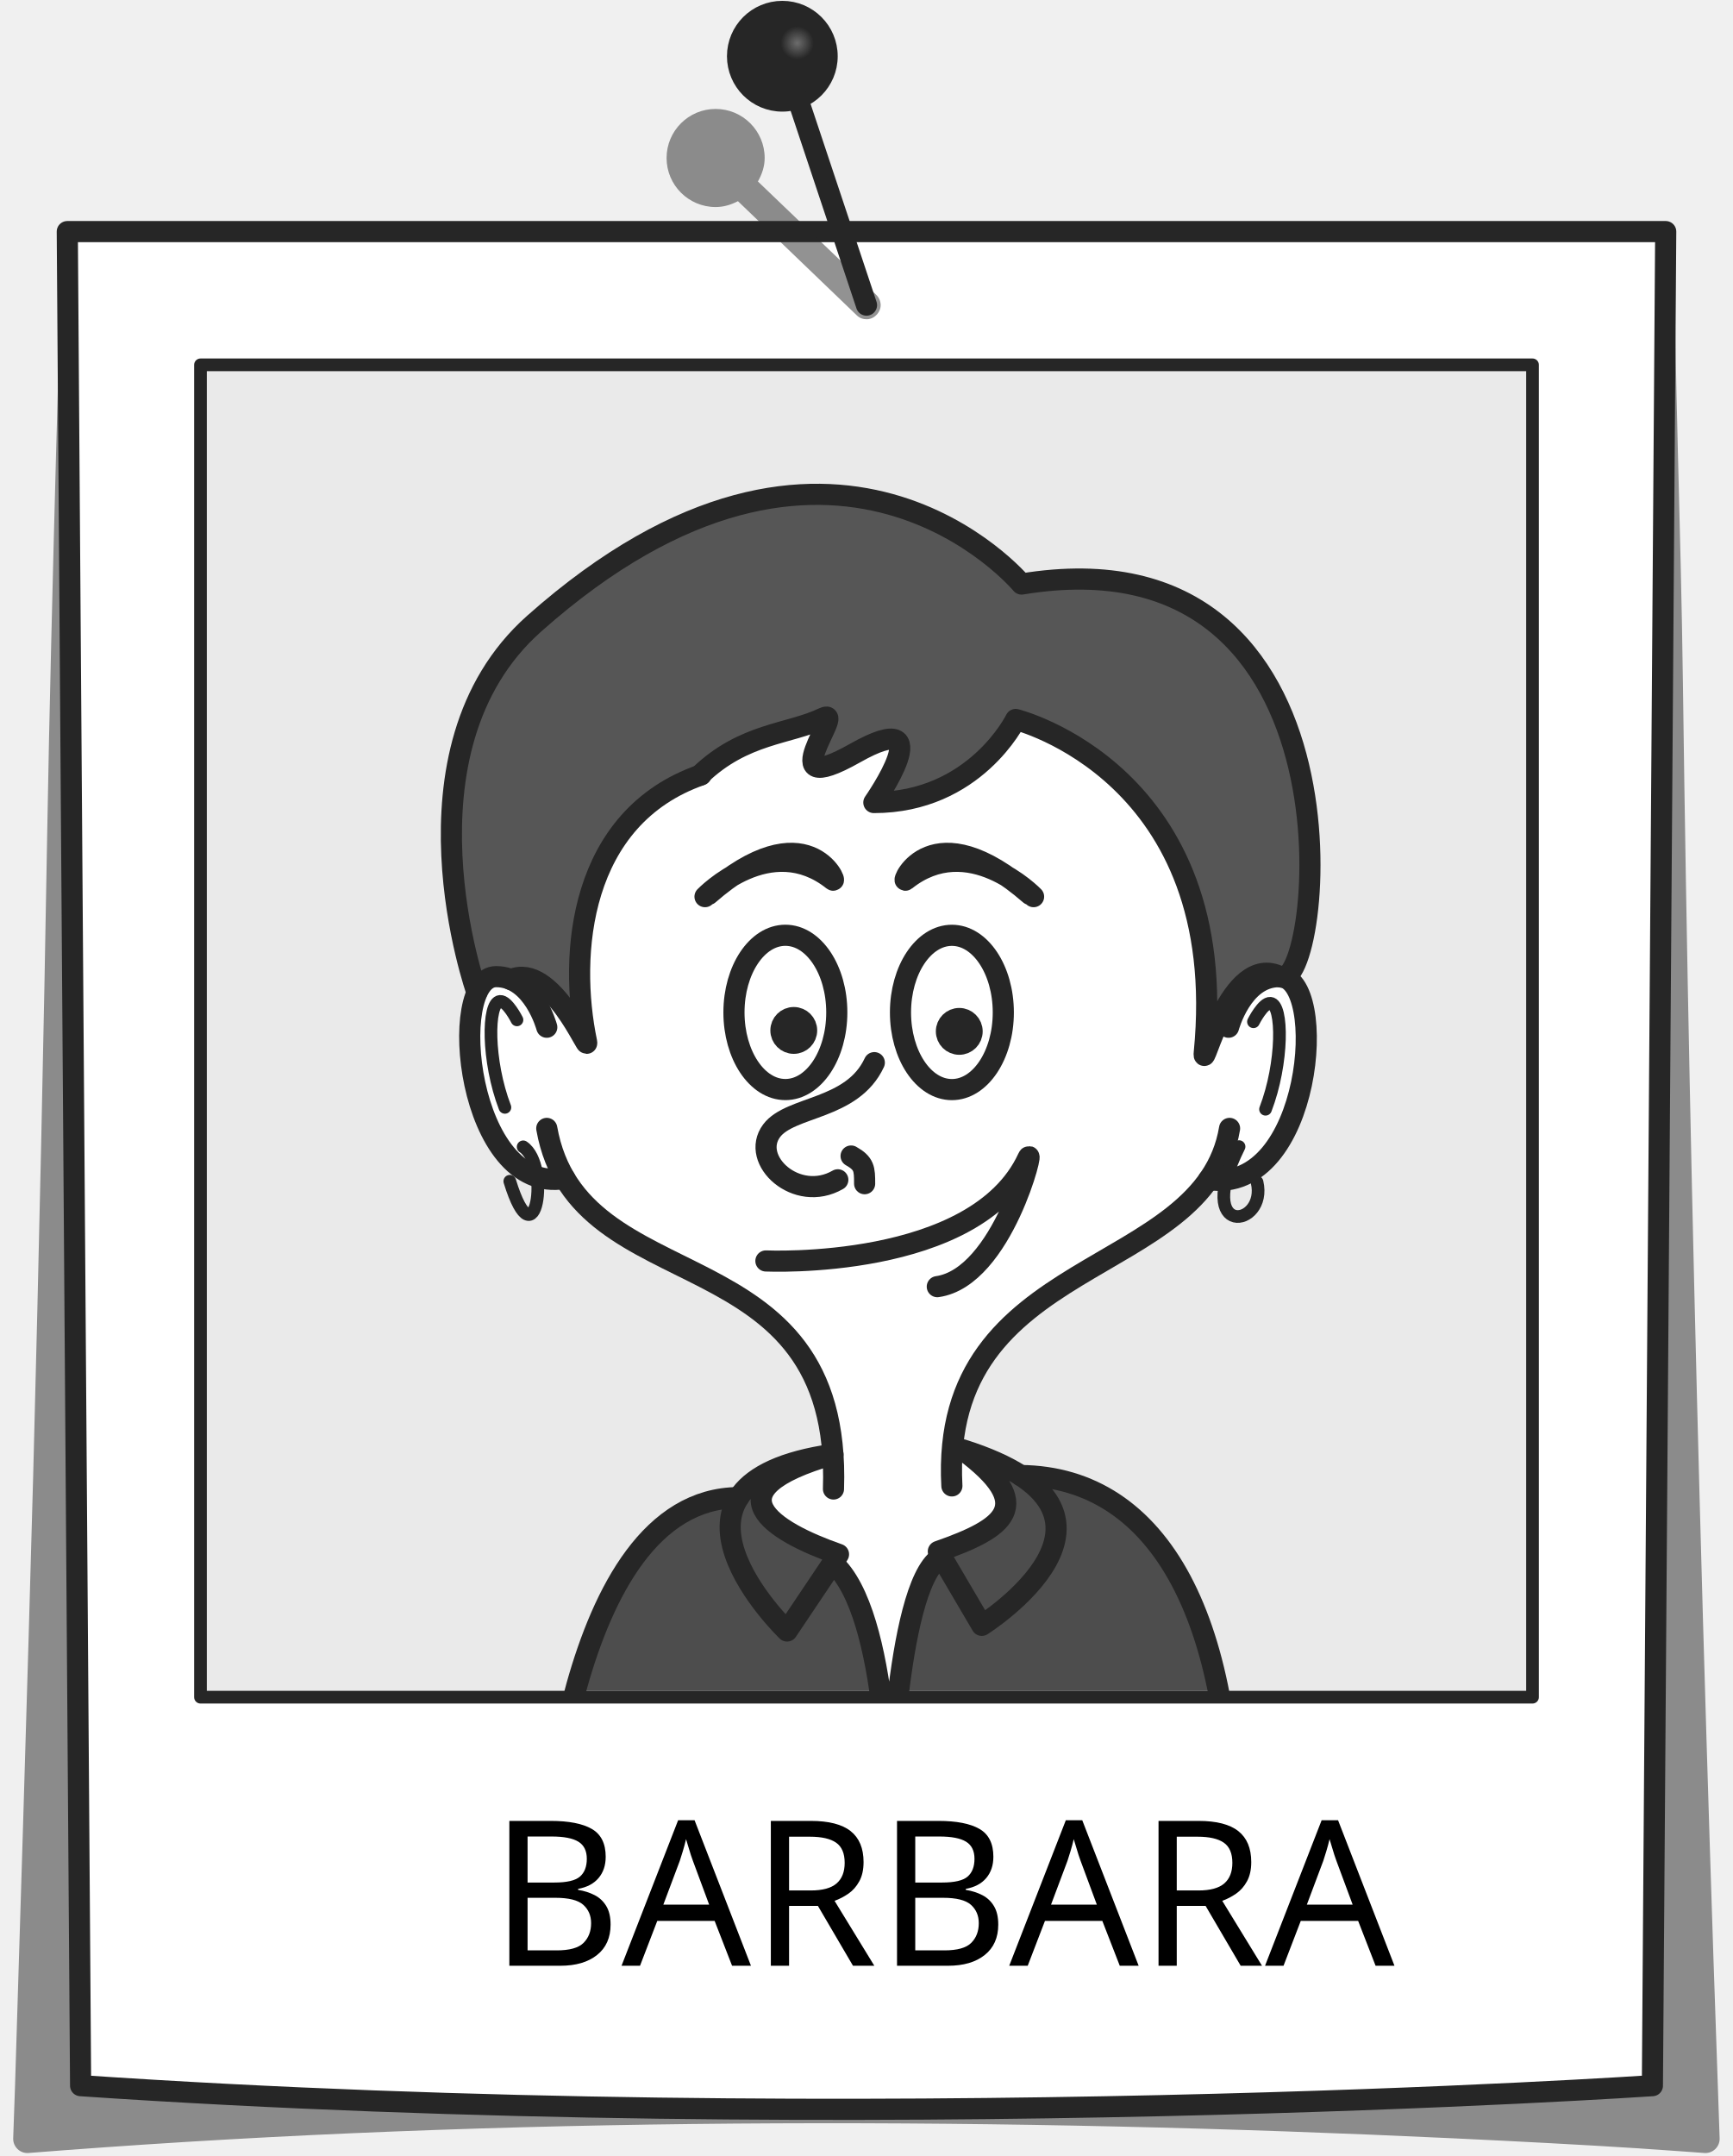
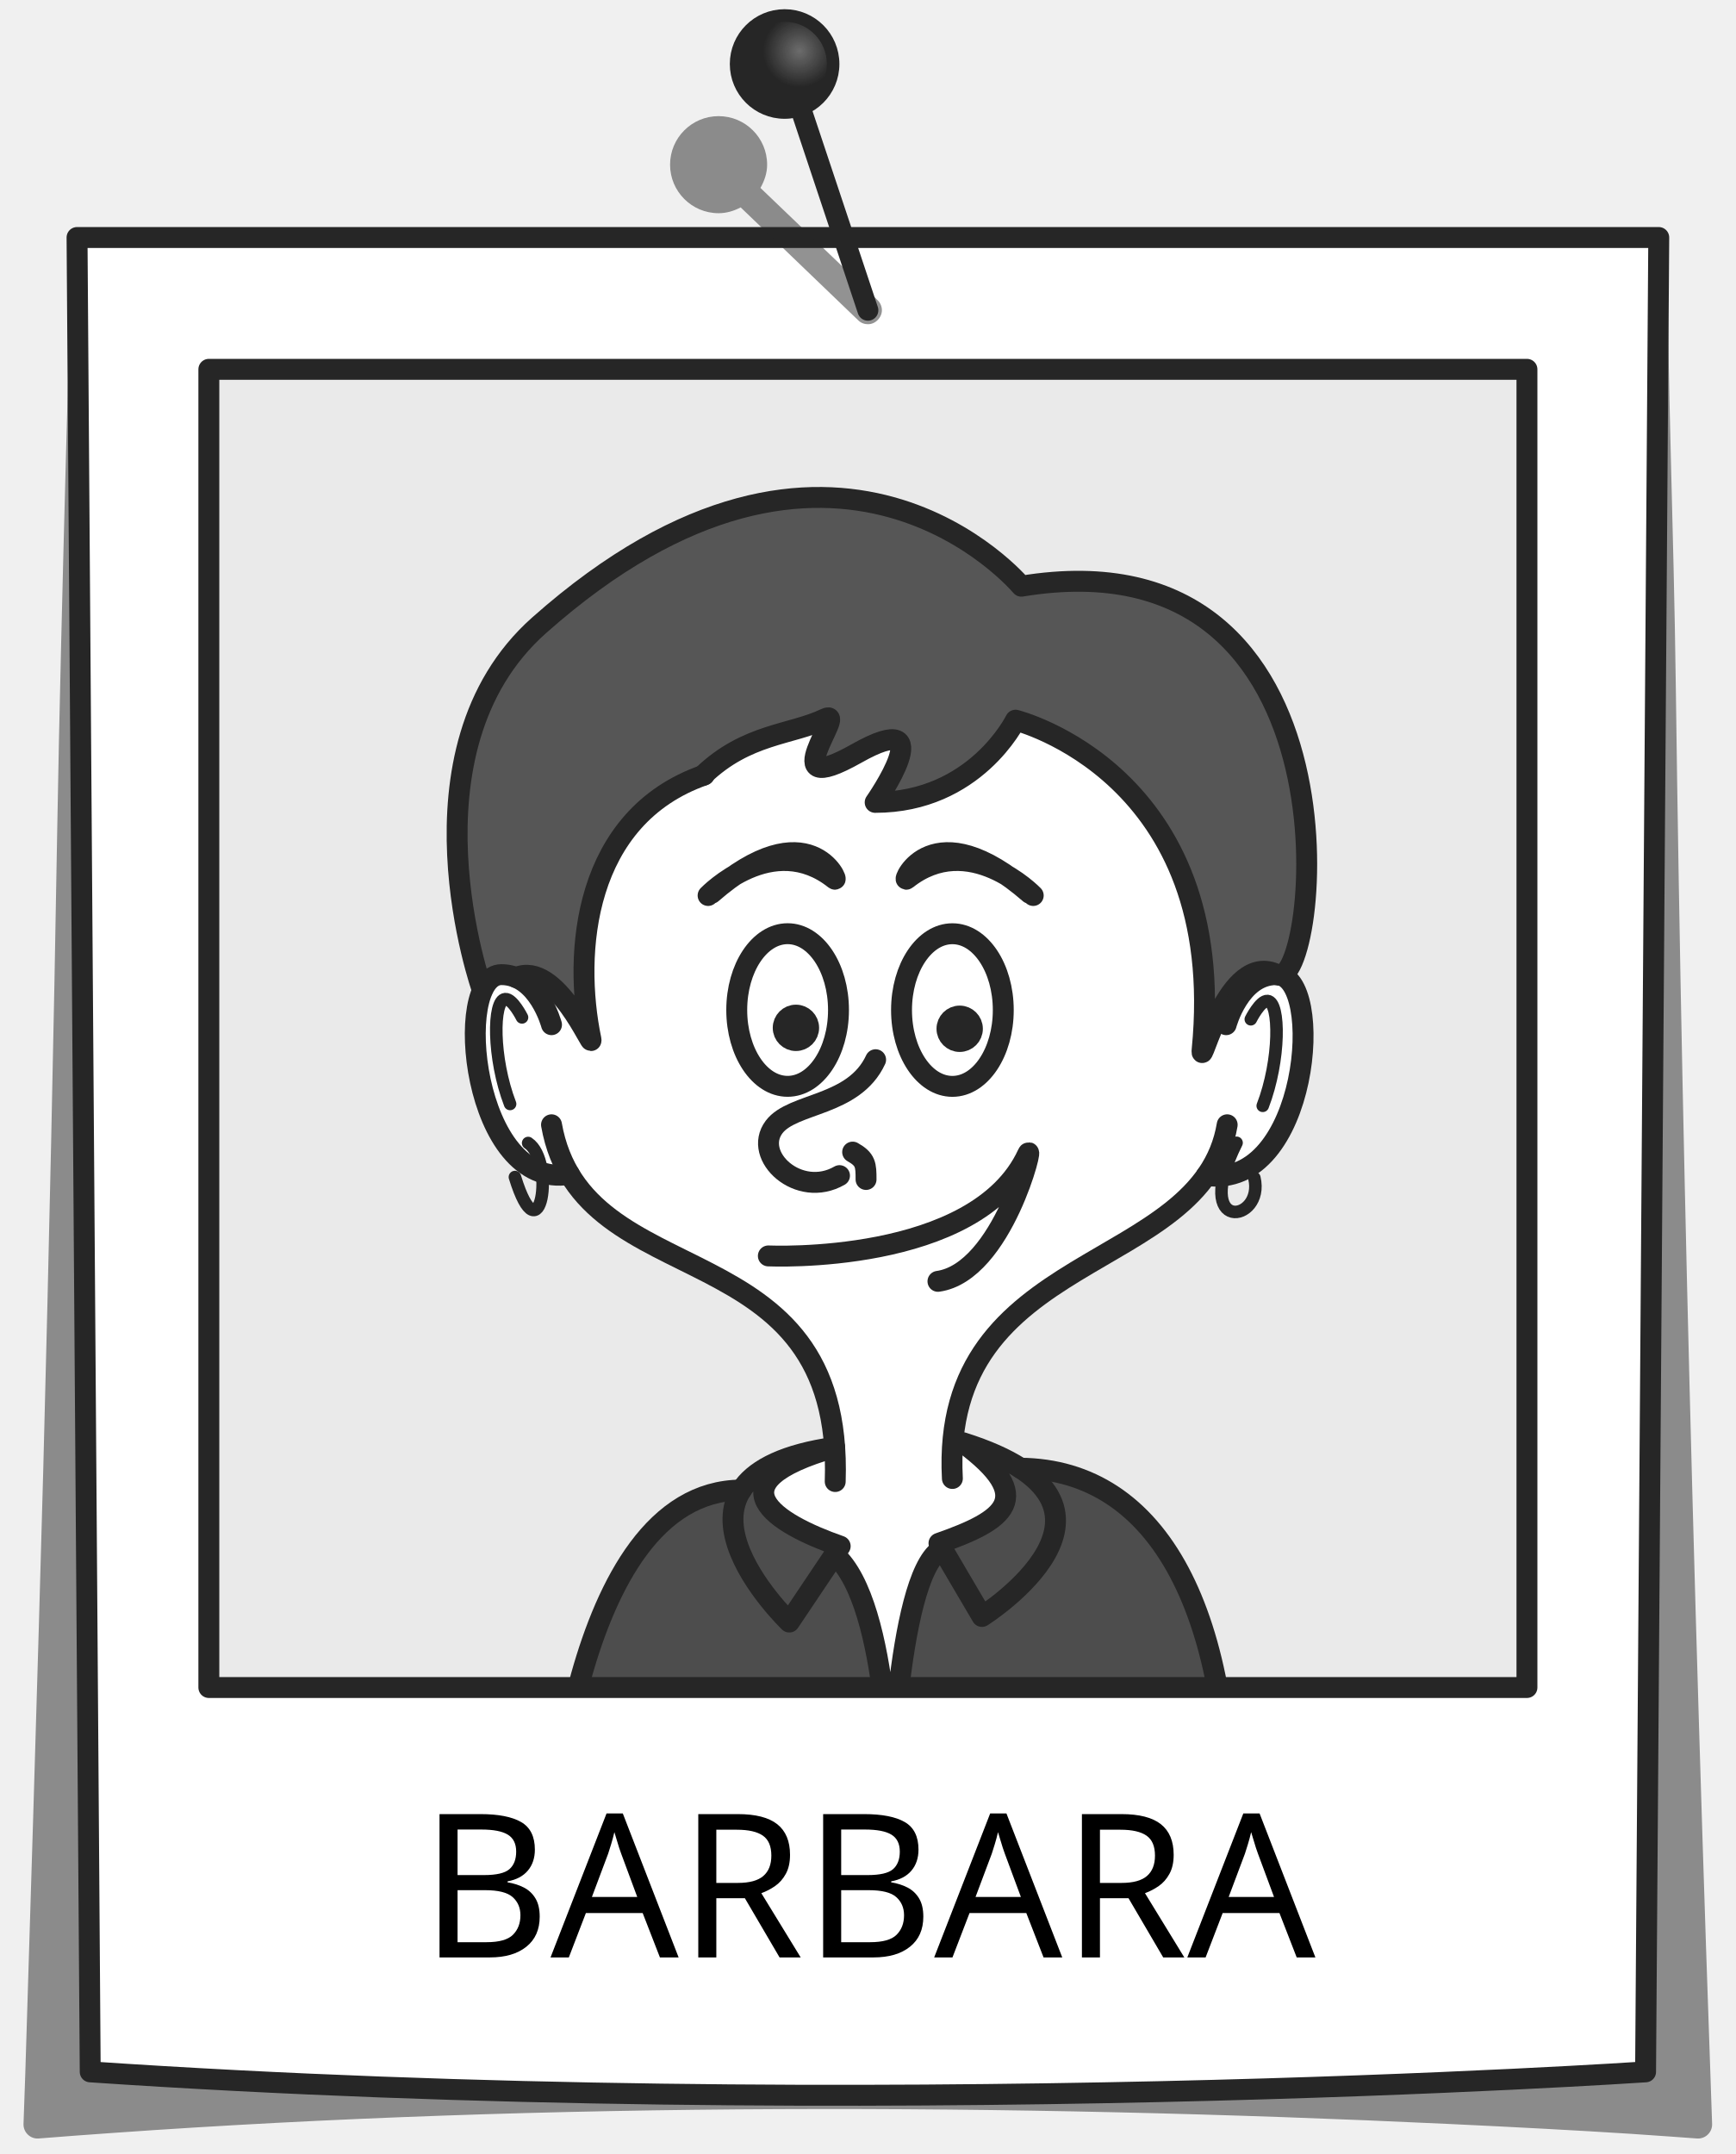
- <svg xmlns="http://www.w3.org/2000/svg" xmlns:xlink="http://www.w3.org/1999/xlink" width="410px" height="510px" viewBox="0 0 410 510" version="1.1">
+ <svg xmlns="http://www.w3.org/2000/svg" xmlns:ns1="http://inkpad.envoza.com/svg_extensions" xmlns:xlink="http://www.w3.org/1999/xlink" height="515pt" width="415pt" version="1.1" viewBox="0,0,415,515">
  <defs>
-     <radialGradient cx="65.183%" cy="36.503%" fx="65.183%" fy="36.503%" r="16.797%" gradientTransform="translate(0.651833,0.365028),scale(0.999996,1),translate(-0.651833,-0.365028)" id="radialGradient-1">
-       <stop stop-color="#262626" stop-opacity="0.653" offset="0%" />
-       <stop stop-color="#262626" offset="100%" />
+     <radialGradient cx="106.027" r="3.897" id="RadialGradient" gradientUnits="userSpaceOnUse" gradientTransform="matrix(2.2234 0 0 2.2234 -44.6126 -500.566)" cy="230.609">
+       <stop stop-opacity="0.653" stop-color="#262626" offset="0" />
+       <stop stop-color="#262626" offset="1" />
    </radialGradient>
-     <polygon id="path-2" points="0.437 0.301 315.604 0.301 315.604 315.468 0.437 315.468" />
+     <path d="M49.937+88.301L365.104+88.301L365.104+403.468L49.937+403.468L49.937+88.301Z" id="Mask" />
  </defs>
-   <g id="Planungstage-'17-framed" stroke="none" stroke-width="1" fill="none" fill-rule="evenodd">
-     <g id="Barbara">
-       <g id="Gertrud" transform="translate(3, 1)">
-         <g id="Layer-1" fill-rule="nonzero">
-           <path d="M387.758,53.812 L384.631,489.251 C381.68,489.431 376.416,489.765 373.167,489.946 C361.346,490.6 347.777,491.21 332.729,491.821 C283.173,493.835 232.045,494.831 180.843,494.601 C180.03,494.604 179.224,494.666 178.411,494.67 C124.877,494.387 71.301,492.619 19.438,489.181 C19.386,482.066 16.253,55.236 16.242,54.09 C16.252,53.956 11.742,54.105 11.74,54.185 C11.739,54.272 9.074,142.775 8.182,195.484 C7.362,243.929 6.238,295.344 4.847,348.204 C3.814,387.475 0.862,483.415 0.539,493.003 C0.426,496.358 0.127,504.685 0.122,504.814 C0.052,506.808 1.747,508.449 3.735,508.289 C9.579,507.817 15.443,507.39 21.384,506.968 C125.298,499.584 236.278,499.881 340.858,504.814 C357.077,505.58 371.708,506.357 384.492,507.177 C388.965,507.464 400.093,508.275 400.264,508.289 C402.253,508.444 403.952,506.807 403.877,504.814 C403.873,504.692 402.806,474.059 402.418,462.361 C401.311,428.938 400.186,392.422 399.153,353.971 C397.361,287.29 395.99,221.953 395.192,160.744 C394.696,122.649 393.173,87.386 393.173,54.304 C393.173,52.088 387.774,51.597 387.758,53.812 Z" id="Shape" fill-opacity="0.5" fill="#262626" />
-           <path d="M12.921,53.784 L391.121,53.784 L387.969,492.361 C387.969,492.361 202.021,504.967 16.072,492.361 L12.921,53.784 Z" id="Shape" stroke="#262626" stroke-width="5" fill="#FFFFFF" stroke-linecap="round" stroke-linejoin="round" />
-           <polygon id="Shape" stroke="#262626" stroke-width="3" fill-opacity="0.097" fill="#262626" stroke-linecap="round" stroke-linejoin="round" points="44.437 85.301 359.604 85.301 359.604 400.468 44.437 400.468" />
-           <path d="M166.321,24.769 C159.914,24.769 154.718,29.965 154.718,36.372 C154.718,42.779 159.914,47.976 166.321,47.976 C168.249,47.976 170.002,47.418 171.602,46.586 L199.742,73.614 C200.406,74.252 201.251,74.535 202.104,74.517 C202.957,74.5 203.759,74.14 204.397,73.475 C205.035,72.811 205.387,71.966 205.37,71.113 C205.352,70.26 204.992,69.388 204.327,68.751 L176.327,41.931 C177.262,40.258 177.925,38.425 177.925,36.372 C177.925,29.965 172.728,24.769 166.321,24.769 Z" id="Shape" fill-opacity="0.5" fill="#262626" />
-           <path d="M186.262,23.902 L202.021,71.177" id="Shape" stroke="#262626" stroke-width="5" fill="#262626" stroke-linecap="round" stroke-linejoin="round" />
-           <path d="M170.504,12.302 C170.504,5.894 175.698,0.701 182.105,0.701 C188.512,0.701 193.706,5.894 193.706,12.302 C193.706,18.709 188.512,23.903 182.105,23.903 C175.698,23.903 170.504,18.709 170.504,12.302 Z" id="Shape" stroke="#262626" stroke-width="3" fill="url(#radialGradient-1)" stroke-linecap="round" stroke-linejoin="round" />
-         </g>
-         <g id="Layer-3" transform="translate(105, 117)" fill-rule="nonzero">
-           <path d="M81.25,0.562 C96,-0.334 109.041,3.636 120.219,10.812 C123.755,13.083 126.829,15.509 129.438,17.938 C130.347,18.784 131.156,19.58 131.812,20.281 C132.2,20.695 132.443,20.981 132.562,21.125 C132.903,21.534 133.444,21.712 133.969,21.625 C153.119,18.468 167.992,21.845 178.938,30.719 C188.252,38.27 194.498,49.663 197.812,63.594 C200.55,75.099 201.103,87.828 199.719,98.438 C199.124,102.998 198.198,106.824 197.125,109.281 C196.642,110.387 196.136,111.158 195.719,111.531 C195.527,111.702 195.566,111.689 195.562,111.688 C189.35,108.581 184.203,112.75 179.844,121.25 C179.477,121.965 179.164,122.871 178.844,123.562 C179.81,96.646 171.187,76.985 155.906,63.688 C150.847,59.285 145.422,55.904 140,53.438 C138.098,52.572 136.342,51.879 134.75,51.344 C133.783,51.019 133.079,50.816 132.688,50.719 C132.002,50.549 131.279,50.897 130.969,51.531 C130.908,51.655 130.778,51.908 130.562,52.281 C130.195,52.918 129.753,53.635 129.219,54.406 C127.685,56.62 125.773,58.838 123.5,60.906 C117.667,66.214 110.378,69.465 101.656,70.094 C102.153,69.298 102.657,68.514 103.125,67.688 C103.648,66.763 104.115,65.861 104.531,65 C106.418,61.098 107.056,58.293 105.625,56.531 C103.825,54.314 100,55.21 93.562,58.844 C90.797,60.405 88.71,61.367 87.25,61.781 C86.649,61.952 86.208,62.017 85.906,62 C85.845,61.997 85.86,61.998 85.844,62 C85.827,61.812 85.831,61.543 85.906,61.188 C86.068,60.43 86.435,59.433 87,58.156 C87.139,57.842 88.262,55.427 88.469,54.969 C88.83,54.167 89.073,53.566 89.219,53.062 C89.499,52.096 89.521,51.398 88.906,50.719 C88.149,49.882 87.245,49.96 86.188,50.469 C84.282,51.386 82.325,52.068 78.812,53.062 C68.785,55.902 65.114,57.355 59.656,61.625 C58.663,62.402 57.701,63.253 56.75,64.156 C43.339,69.058 34.655,78.969 30.469,92.469 C27.654,101.547 27.102,111.933 28.312,121.969 C27.938,121.398 27.565,120.697 27.156,120.125 C22.588,113.727 17.907,110.552 13.031,112.219 C11.897,111.807 10.702,111.531 9.406,111.531 C7.792,111.531 6.464,112.28 5.344,113.469 C5.327,113.412 5.33,113.37 5.312,113.312 C4.616,110.958 3.933,108.277 3.281,105.344 C0.241,91.657 -0.753,77.533 1.531,64.375 C3.897,50.748 9.637,39.27 19.375,30.625 C41.308,11.154 61.994,1.732 81.25,0.562 Z" id="Shape" fill-opacity="0.753" fill="#262626" />
-           <path d="M85.719,53.812 C85.491,54.315 84.394,56.611 84.25,56.938 C82.625,60.613 82.192,62.725 83.719,64.188 C85.491,65.886 88.93,64.899 95.062,61.438 C97.958,59.803 100.149,58.856 101.688,58.5 C102.309,58.356 102.787,58.324 103.094,58.375 C103.244,58.4 103.299,58.421 103.312,58.438 C103.662,58.868 103.19,60.904 101.844,63.688 C101.457,64.487 101.024,65.316 100.531,66.188 C99.877,67.344 99.171,68.509 98.469,69.594 C98.223,69.973 97.575,70.906 97.531,70.969 C96.837,71.963 97.537,73.344 98.75,73.344 C109.617,73.344 118.52,69.505 125.531,63.125 C127.982,60.895 130.03,58.517 131.688,56.125 C132.349,55.171 132.633,54.612 133,53.969 C133.254,54.048 133.487,54.089 133.781,54.188 C135.279,54.691 136.944,55.366 138.75,56.188 C143.921,58.54 149.11,61.737 153.938,65.938 C169.9,79.828 178.383,100.895 175.438,130.812 C175.386,131.333 175.398,131.627 175.469,131.938 C175.534,132.225 175.632,132.493 175.906,132.75 C176.154,132.982 176.477,133.118 176.781,133.156 C177.085,133.194 177.382,133.14 177.656,133 C178.031,132.808 178.194,132.599 178.375,132.281 C178.56,131.956 178.683,131.621 179.219,130.219 C180.026,128.104 180.649,126.811 181.312,125.344 C181.444,125.852 181.74,126.293 182.281,126.438 C183.082,126.651 183.911,126.175 184.125,125.375 C184.144,125.304 184.21,125.159 184.281,124.938 C184.403,124.557 184.539,124.117 184.719,123.656 C185.232,122.338 185.883,121.032 186.656,119.812 C188.778,116.464 191.42,114.531 194.656,114.531 C198.914,114.531 201.043,125.855 198.469,138.094 C196.163,149.058 191.127,156.751 184.375,158.969 C184.922,157.435 185.555,155.803 186.5,153.906 C186.869,153.165 186.585,152.276 185.844,151.906 C185.473,151.722 185.051,151.691 184.688,151.812 C184.324,151.934 183.997,152.192 183.812,152.562 C183.494,153.201 183.37,153.699 183.094,154.312 C182.261,156.158 181.434,158.001 180.969,159.594 C180.857,159.599 180.738,159.591 180.625,159.594 C181.607,157.907 182.453,156.158 183.094,154.312 C183.666,152.664 184.107,150.952 184.406,149.156 C184.542,148.339 183.973,147.574 183.156,147.438 C182.339,147.301 181.574,147.87 181.438,148.688 C180.354,155.19 177.312,160.506 172.219,165.375 C168.14,169.275 163.486,172.422 154.906,177.438 C154.553,177.644 150.654,179.915 149.5,180.594 C137.707,187.525 130.993,192.504 125.469,199.469 C118.338,208.458 114.966,219.439 115.719,233.562 C115.763,234.39 116.485,235.044 117.312,235 C118.14,234.956 118.763,234.233 118.719,233.406 C118.582,230.841 118.73,228.5 118.875,226.156 C126.92,232.1 129.491,236.263 128.094,239.25 C126.796,242.023 122.322,244.492 113.531,247.562 C112.639,247.874 112.24,248.935 112.719,249.75 L112.812,249.906 C108.308,253.74 105.321,264.603 103.25,280.906 C103.207,281.244 103.193,281.623 103.156,281.969 L101.688,281.969 C101.621,281.497 101.571,280.997 101.5,280.531 C99.391,266.786 95.945,256.854 90.875,251.656 L91.656,250.5 C92.203,249.685 91.833,248.574 90.906,248.25 C81.984,245.134 75.643,241.578 74,238.344 C72.371,235.137 76.344,231.645 87.531,228.156 C87.616,230.133 87.791,232.011 87.719,234.156 C87.691,234.984 88.328,235.691 89.156,235.719 C89.984,235.747 90.691,235.109 90.719,234.281 C90.813,231.486 90.602,228.977 90.438,226.438 C90.526,226.108 90.531,225.818 90.406,225.5 C89.528,214.191 86.189,205.26 80.281,198.219 C74.607,191.455 68.08,187.197 55.625,181 C55.184,180.781 52.971,179.687 52.656,179.531 C42.787,174.642 38.101,171.922 33.594,167.938 C27.824,162.837 24.268,156.711 22.844,148.656 C22.699,147.84 21.909,147.293 21.094,147.438 C20.278,147.582 19.762,148.372 19.906,149.188 C20.572,152.951 21.772,156.269 23.312,159.344 C22.3,159.35 21.328,159.24 20.375,159 C19.78,155.988 18.53,153.301 16.625,152.031 C16.28,151.801 15.876,151.737 15.5,151.812 C15.124,151.888 14.761,152.124 14.531,152.469 C14.072,153.158 14.279,154.072 14.969,154.531 C15.749,155.052 16.339,156.179 16.812,157.5 C11.711,154.323 7.808,147.416 5.812,138.094 C3.183,125.809 5.189,114.531 9.406,114.531 C12.642,114.531 15.285,116.464 17.406,119.812 C18.179,121.032 18.831,122.338 19.344,123.656 C19.523,124.117 19.66,124.557 19.781,124.938 C19.852,125.159 19.887,125.304 19.906,125.375 C20.12,126.175 20.95,126.651 21.75,126.438 C22.55,126.224 23.026,125.394 22.812,124.594 C22.699,124.169 22.474,123.459 22.125,122.562 C21.546,121.076 20.823,119.617 19.938,118.219 C19.243,117.123 18.474,116.169 17.656,115.312 C19.897,116.246 22.252,118.39 24.719,121.844 C25.997,123.633 27.032,125.322 28.375,127.688 C29.173,129.093 29.19,129.125 29.375,129.406 C29.457,129.531 29.51,129.622 29.594,129.719 C29.674,129.811 29.765,129.886 29.875,129.969 C30.161,130.183 30.502,130.331 30.969,130.281 C31.637,130.211 32.076,129.766 32.25,129.25 C32.32,129.042 32.348,128.869 32.344,128.688 C32.34,128.533 32.317,128.389 32.281,128.219 C29.864,116.671 30.012,103.987 33.312,93.344 C37.3,80.483 45.551,71.199 58.406,66.719 C58.808,66.579 59.09,66.295 59.25,65.938 C59.993,65.253 60.734,64.568 61.5,63.969 C66.552,60.016 69.962,58.673 79.625,55.938 C82.474,55.131 84.033,54.515 85.719,53.812 Z" id="Shape" fill="#FFFFFF" />
-           <path d="M127.031,229.312 C134.823,232.802 139.075,236.839 140.125,241.25 C141.378,246.514 138.225,252.421 132.062,258.375 C130.19,260.184 128.168,261.852 126.156,263.344 C125.657,263.714 125.223,264.036 124.781,264.344 L116.219,249.75 C124.594,246.693 129.149,244.057 130.812,240.5 C132.377,237.156 131.043,233.512 127.031,229.312 Z" id="Shape" fill-opacity="0.798" fill="#262626" />
-           <path d="M138,232.875 C158.637,235.234 172.709,252.42 178.688,281.969 L106.156,281.969 C106.182,281.759 106.192,281.521 106.219,281.312 C108.118,266.363 110.917,255.977 114.375,252.531 L123,267.25 C123.429,267.98 124.378,268.201 125.094,267.75 C125.245,267.655 125.531,267.473 125.906,267.219 C126.524,266.8 127.199,266.329 127.938,265.781 C130.047,264.217 132.151,262.438 134.125,260.531 C140.977,253.911 144.6,247.15 143.031,240.562 C142.37,237.785 140.53,235.258 138,232.875 Z" id="Shape" fill-opacity="0.798" fill="#262626" />
-           <path d="M71.656,233.438 C70.313,235.408 70.223,237.482 71.344,239.688 C73.33,243.598 79.469,247.199 88.125,250.406 L87.906,250.719 C87.899,250.727 87.913,250.742 87.906,250.75 L78,265.438 C77.74,265.162 77.502,264.906 77.219,264.594 C75.677,262.893 74.156,261.031 72.719,259.031 C69.496,254.547 67.277,250.133 66.531,246.094 C65.577,240.929 67.177,236.694 71.656,233.438 Z" id="Shape" fill-opacity="0.798" fill="#262626" />
-           <path d="M64.219,238.062 C63.689,239.475 63.311,240.947 63.25,242.531 C63.2,243.843 63.331,245.203 63.594,246.625 C64.434,251.175 66.823,255.97 70.281,260.781 C71.79,262.88 73.386,264.845 75,266.625 C75.566,267.249 76.089,267.798 76.562,268.281 C76.85,268.574 77.071,268.795 77.188,268.906 C77.524,269.229 77.953,269.358 78.375,269.312 C78.797,269.267 79.209,269.043 79.469,268.656 L89.156,254.25 C93.421,259.015 96.575,268.251 98.531,281 C98.579,281.314 98.61,281.653 98.656,281.969 L29.719,281.969 C29.8,281.674 29.855,281.356 29.938,281.062 C37.161,255.352 48.416,239.688 64.219,238.062 Z" id="Shape" fill-opacity="0.798" fill="#262626" />
-         </g>
-         <g id="Layer-3_2" transform="translate(44, 85)">
-           <g id="Clipped">
-             <mask id="mask-3" fill="white">
-               <use xlink:href="#path-2" />
-             </mask>
-             <g id="Mask" />
-             <g id="Group" mask="url(#mask-3)" stroke-linecap="round" stroke="#262626" stroke-linejoin="round">
-               <g transform="translate(59, 30)" id="Shape">
-                 <path d="M59.592,67.388 C70.04,57.349 80.769,57.712 88.829,53.834 C94.31,51.196 75.697,73.782 96.31,62.145 C117.15,50.381 100.759,73.839 100.759,73.839 C124.693,73.839 134.32,54.189 134.32,54.189 C134.32,54.189 185.452,66.838 178.941,132.974 C178.399,138.486 184.925,109.04 196.892,115.024 C206.671,119.914 219.216,8.388 135.713,22.155 C135.713,22.155 91.184,-31.33 20.392,31.518 C-13.46,61.571 6.825,118.707 6.825,118.707" stroke-width="5" fill="none" />
-                 <path d="M14.914,115.722 C24.496,111.485 33.408,133.412 32.804,130.526 C28.457,109.758 31.005,77.37 59.904,67.299" stroke-width="5" fill="none" />
-                 <path d="M23.206,327.067 C23.206,327.067 27.405,238.466 68.758,238.258" stroke-width="5" fill="none" />
-                 <path d="M135.513,233.032 C168.577,233.376 186.952,267.529 185.382,327.067" stroke-width="5" fill="none" />
-                 <path d="M27.655,162.762 C4.486,166.794 -0.564,115.024 11.403,115.024 C20.174,115.024 23.37,126.991 23.37,126.991" stroke-width="5" fill="none" />
-                 <path d="M91.206,236.219 C93.28,174.948 30.779,192.818 23.37,150.925" stroke-width="5" fill="none" />
-                 <path d="M179.97,163.026 C204.331,166.71 208.617,115.024 196.649,115.024 C187.879,115.024 184.683,126.991 184.683,126.991" stroke-width="5" fill="none" />
-                 <path d="M119.221,235.491 C116.283,180.338 178.941,186.826 184.925,150.925" stroke-width="5" fill="none" />
-                 <path d="M92.397,251.672 L80.227,269.811 C80.227,269.811 43.64,234.742 91.078,228.021 C61.184,236.584 76.77,246.214 92.397,251.672 Z" stroke-width="5" fill="none" />
-                 <path d="M116.016,250.982 L126.299,268.476 C126.299,268.476 168.731,241.764 121.758,226.944 C139.653,240.165 131.643,245.523 116.016,250.982 Z" stroke-width="5" fill="none" />
-                 <path d="M17.787,155.287 C24.265,159.606 20.771,183.411 14.622,163.426" stroke-width="3" fill="none" />
-                 <path d="M187.166,155.234 C176.202,177.246 193.966,174.286 191.428,163.627" stroke-width="3" fill="none" />
-                 <path d="M91.029,253.711 C104.65,265.597 104.343,314.419 104.343,314.419 C104.343,314.419 105.733,259.795 116.283,252.584" stroke-width="5" fill="none" />
-                 <path d="M193.432,146.389 C197.62,135.526 197.62,121.567 194.585,121.324 C192.836,121.184 190.579,125.694 190.579,125.694" stroke-width="3" fill="none" />
-                 <path d="M13.464,145.945 C9.277,135.081 9.277,121.122 12.311,120.879 C14.06,120.739 16.317,125.249 16.317,125.249" stroke-width="3" fill="none" />
-                 <path d="M100.867,135.368 C95.666,146.6 81.031,145.555 76.585,151.46 C71.371,158.385 82.48,168.707 92.232,163.082" stroke-width="5" fill="none" />
-                 <path d="M67.66,123.485 C67.66,113.407 73.106,105.237 79.825,105.237 C86.543,105.237 91.99,113.407 91.99,123.485 C91.99,133.562 86.543,141.732 79.825,141.732 C73.106,141.732 67.66,133.562 67.66,123.485 Z" stroke-width="5" fill="none" />
-                 <path d="M78.771,127.748 C78.771,126.068 80.132,124.706 81.812,124.706 C83.492,124.706 84.853,126.068 84.853,127.748 C84.853,129.427 83.492,130.789 81.812,130.789 C80.132,130.789 78.771,129.427 78.771,127.748 Z" stroke-width="5" fill="#262626" fill-rule="nonzero" />
-                 <path d="M75.217,182.279 C75.217,182.279 124.917,184.583 137.2,157.967 C139.136,153.771 131.304,186.179 115.772,188.357" stroke-width="5" fill="none" />
-                 <path d="M95.375,157.455 C98.502,159.214 98.578,160.494 98.578,164.001" stroke-width="5" fill="none" />
-                 <path d="M107.061,123.495 C107.061,113.417 112.507,105.247 119.225,105.247 C125.944,105.247 131.39,113.417 131.39,123.495 C131.39,133.572 125.944,141.742 119.225,141.742 C112.507,141.742 107.061,133.572 107.061,123.495 Z" stroke-width="5" fill="none" />
-                 <path d="M117.928,127.97 C117.928,126.29 119.289,124.929 120.969,124.929 C122.649,124.929 124.01,126.29 124.01,127.97 C124.01,129.65 122.649,131.011 120.969,131.011 C119.289,131.011 117.928,129.65 117.928,127.97 Z" stroke-width="5" fill="#262626" fill-rule="nonzero" />
-                 <path d="M137.711,95.576 C114.39,75.312 107.028,93.175 108.284,92.176 C123.265,80.263 138.552,96.102 138.552,96.102" stroke-width="5" fill="none" />
-                 <path d="M61.651,95.576 C84.972,75.312 92.334,93.175 91.078,92.176 C76.097,80.263 60.811,96.102 60.811,96.102" stroke-width="5" fill="none" />
-               </g>
-             </g>
-           </g>
-         </g>
+   <g id="Layer 1" ns1:layerName="Layer 1">
+     <path d="M393.258+56.812L390.131+492.251C387.18+492.431+381.916+492.765+378.667+492.946C366.846+493.6+353.277+494.21+338.229+494.821C288.673+496.835+237.545+497.831+186.343+497.601C185.53+497.604+184.724+497.666+183.911+497.67C130.377+497.387+76.801+495.619+24.938+492.181C24.886+485.066+21.753+58.236+21.742+57.09C21.752+56.956+17.242+57.105+17.24+57.185C17.239+57.272+14.574+145.775+13.682+198.484C12.862+246.929+11.738+298.344+10.347+351.204C9.314+390.475+6.362+486.415+6.039+496.003C5.926+499.358+5.627+507.685+5.622+507.814C5.552+509.808+7.247+511.449+9.235+511.289C15.079+510.817+20.943+510.39+26.884+509.968C130.798+502.584+241.778+502.881+346.358+507.814C362.577+508.58+377.208+509.357+389.992+510.177C394.465+510.464+405.593+511.275+405.764+511.289C407.753+511.444+409.452+509.807+409.377+507.814C409.373+507.692+408.306+477.059+407.918+465.361C406.811+431.938+405.686+395.422+404.653+356.971C402.861+290.29+401.49+224.953+400.692+163.744C400.196+125.649+398.673+90.386+398.673+57.304C398.673+55.088+393.274+54.597+393.258+56.812Z" fill-opacity="0.5" fill="#262626" opacity="1" />
+     <path stroke="#262626" stroke-width="5" ns1:shadowRadius="2" ns1:shadowOpacity="1" fill="#ffffff" ns1:shadowAngle="1.72322" stroke-linecap="round" opacity="1" stroke-linejoin="round" d="M18.421+56.784L396.621+56.784L393.469+495.361C393.469+495.361+207.521+507.967+21.572+495.361L18.421+56.784Z" ns1:shadowOffset="0" ns1:shadowColor="#262626" />
+     <path stroke="#262626" stroke-width="3" d="M49.937+88.301L365.104+88.301L365.104+403.468L49.937+403.468L49.937+88.301Z" fill="#262626" stroke-linecap="round" fill-opacity="0.097" opacity="1" stroke-linejoin="round" />
+     <path d="M171.821+27.769C165.414+27.769+160.218+32.965+160.218+39.372C160.218+45.779+165.414+50.976+171.821+50.976C173.749+50.976+175.502+50.418+177.102+49.586L205.242+76.614C205.906+77.252+206.751+77.535+207.604+77.517C208.457+77.5+209.259+77.14+209.897+76.475C210.535+75.811+210.887+74.966+210.87+74.113C210.852+73.26+210.492+72.388+209.827+71.751L181.827+44.931C182.762+43.258+183.425+41.425+183.425+39.372C183.425+32.965+178.228+27.769+171.821+27.769Z" fill-opacity="0.5" fill="#262626" opacity="1" />
+     <path stroke="#262626" stroke-width="5" d="M191.762+26.902L207.521+74.177" fill="#262626" stroke-linecap="round" opacity="1" stroke-linejoin="round" />
+     <path stroke="#262626" stroke-width="3" d="M176.004+15.302C176.004+8.895+181.198+3.701+187.605+3.701C194.012+3.701+199.206+8.895+199.206+15.302C199.206+21.709+194.012+26.903+187.605+26.903C181.198+26.903+176.004+21.709+176.004+15.302Z" fill="url(#RadialGradient)" stroke-linecap="round" opacity="1" stroke-linejoin="round" />
+   </g>
+   <g id="Layer 3" ns1:layerName="Layer 3">
+     <path d="M191.75+120.563C206.5+119.666+219.541+123.636+230.719+130.813C234.255+133.083+237.329+135.509+239.938+137.938C240.847+138.784+241.656+139.58+242.312+140.281C242.7+140.695+242.943+140.981+243.062+141.125C243.403+141.534+243.944+141.712+244.469+141.625C263.619+138.468+278.492+141.845+289.438+150.719C298.752+158.27+304.998+169.663+308.312+183.594C311.05+195.099+311.603+207.828+310.219+218.438C309.624+222.998+308.698+226.824+307.625+229.281C307.142+230.387+306.636+231.158+306.219+231.531C306.027+231.703+306.066+231.689+306.062+231.688C299.85+228.581+294.703+232.75+290.344+241.25C289.977+241.965+289.664+242.871+289.344+243.563C290.31+216.646+281.687+196.985+266.406+183.688C261.347+179.285+255.922+175.904+250.5+173.438C248.598+172.572+246.842+171.879+245.25+171.344C244.283+171.019+243.579+170.816+243.188+170.719C242.502+170.549+241.779+170.897+241.469+171.531C241.408+171.655+241.278+171.908+241.062+172.281C240.695+172.918+240.253+173.635+239.719+174.406C238.185+176.62+236.273+178.838+234+180.906C228.167+186.214+220.878+189.465+212.156+190.094C212.653+189.298+213.157+188.514+213.625+187.688C214.148+186.764+214.615+185.861+215.031+185C216.918+181.098+217.556+178.293+216.125+176.531C214.325+174.314+210.5+175.21+204.062+178.844C201.297+180.405+199.21+181.367+197.75+181.781C197.149+181.952+196.708+182.017+196.406+182C196.345+181.997+196.36+181.998+196.344+182C196.327+181.812+196.331+181.543+196.406+181.188C196.568+180.43+196.935+179.433+197.5+178.156C197.639+177.842+198.762+175.427+198.969+174.969C199.33+174.167+199.573+173.566+199.719+173.063C199.999+172.097+200.021+171.398+199.406+170.719C198.649+169.882+197.745+169.96+196.688+170.469C194.782+171.386+192.825+172.068+189.312+173.063C179.285+175.902+175.614+177.355+170.156+181.625C169.163+182.402+168.201+183.253+167.25+184.156C153.839+189.058+145.155+198.969+140.969+212.469C138.154+221.547+137.602+231.933+138.812+241.969C138.438+241.398+138.065+240.697+137.656+240.125C133.088+233.727+128.407+230.553+123.531+232.219C122.397+231.807+121.202+231.531+119.906+231.531C118.292+231.531+116.964+232.28+115.844+233.469C115.827+233.412+115.829+233.37+115.812+233.313C115.116+230.958+114.433+228.277+113.781+225.344C110.741+211.657+109.747+197.533+112.031+184.375C114.397+170.748+120.137+159.27+129.875+150.625C151.808+131.154+172.494+121.732+191.75+120.563Z" fill-opacity="0.753" fill="#262626" opacity="1" />
+     <path d="M196.219+173.813C195.991+174.315+194.894+176.611+194.75+176.938C193.125+180.613+192.692+182.725+194.219+184.188C195.991+185.886+199.43+184.899+205.562+181.438C208.458+179.803+210.649+178.856+212.188+178.5C212.809+178.356+213.287+178.324+213.594+178.375C213.744+178.4+213.799+178.421+213.812+178.438C214.162+178.868+213.69+180.904+212.344+183.688C211.957+184.487+211.524+185.316+211.031+186.188C210.377+187.344+209.671+188.509+208.969+189.594C208.723+189.973+208.075+190.906+208.031+190.969C207.336+191.963+208.037+193.344+209.25+193.344C220.117+193.344+229.02+189.505+236.031+183.125C238.482+180.895+240.53+178.517+242.188+176.125C242.849+175.171+243.133+174.612+243.5+173.969C243.754+174.048+243.987+174.089+244.281+174.188C245.779+174.691+247.444+175.366+249.25+176.188C254.421+178.54+259.61+181.737+264.438+185.938C280.4+199.828+288.883+220.895+285.938+250.813C285.886+251.333+285.898+251.627+285.969+251.938C286.034+252.225+286.132+252.494+286.406+252.75C286.654+252.982+286.977+253.118+287.281+253.156C287.585+253.194+287.882+253.14+288.156+253C288.531+252.808+288.694+252.599+288.875+252.281C289.06+251.956+289.183+251.621+289.719+250.219C290.526+248.104+291.149+246.811+291.812+245.344C291.944+245.852+292.24+246.293+292.781+246.438C293.582+246.651+294.411+246.175+294.625+245.375C294.644+245.304+294.71+245.159+294.781+244.938C294.903+244.557+295.039+244.117+295.219+243.656C295.732+242.338+296.383+241.032+297.156+239.813C299.278+236.464+301.92+234.531+305.156+234.531C309.414+234.531+311.543+245.855+308.969+258.094C306.663+269.058+301.627+276.751+294.875+278.969C295.422+277.435+296.055+275.803+297+273.906C297.369+273.165+297.085+272.276+296.344+271.906C295.973+271.722+295.551+271.691+295.188+271.812C294.824+271.934+294.497+272.192+294.312+272.562C293.994+273.201+293.87+273.699+293.594+274.312C292.761+276.158+291.934+278.001+291.469+279.594C291.357+279.599+291.238+279.591+291.125+279.594C292.107+277.907+292.953+276.158+293.594+274.312C294.166+272.664+294.607+270.952+294.906+269.156C295.042+268.339+294.473+267.574+293.656+267.438C292.839+267.301+292.074+267.87+291.938+268.688C290.854+275.19+287.812+280.506+282.719+285.375C278.64+289.275+273.986+292.422+265.406+297.438C265.053+297.644+261.154+299.915+260+300.594C248.207+307.525+241.493+312.504+235.969+319.469C228.838+328.458+225.466+339.439+226.219+353.562C226.263+354.39+226.985+355.044+227.812+355C228.64+354.956+229.263+354.233+229.219+353.406C229.082+350.841+229.23+348.5+229.375+346.156C237.42+352.1+239.991+356.263+238.594+359.25C237.296+362.023+232.822+364.492+224.031+367.562C223.139+367.874+222.74+368.935+223.219+369.75L223.312+369.906C218.808+373.74+215.821+384.603+213.75+400.906C213.707+401.244+213.693+401.623+213.656+401.969L212.188+401.969C212.121+401.497+212.071+400.997+212+400.531C209.891+386.786+206.445+376.854+201.375+371.656L202.156+370.5C202.703+369.685+202.333+368.574+201.406+368.25C192.484+365.134+186.143+361.578+184.5+358.344C182.871+355.137+186.844+351.645+198.031+348.156C198.116+350.133+198.291+352.011+198.219+354.156C198.191+354.984+198.828+355.691+199.656+355.719C200.484+355.747+201.191+355.109+201.219+354.281C201.313+351.486+201.102+348.977+200.938+346.438C201.026+346.108+201.031+345.818+200.906+345.5C200.028+334.191+196.689+325.26+190.781+318.219C185.107+311.455+178.58+307.197+166.125+301C165.684+300.781+163.471+299.687+163.156+299.531C153.287+294.642+148.601+291.922+144.094+287.938C138.324+282.837+134.768+276.711+133.344+268.656C133.199+267.84+132.409+267.293+131.594+267.438C130.778+267.582+130.262+268.372+130.406+269.188C131.072+272.951+132.272+276.269+133.812+279.344C132.8+279.35+131.828+279.24+130.875+279C130.28+275.988+129.03+273.301+127.125+272.031C126.78+271.801+126.376+271.737+126+271.812C125.624+271.888+125.261+272.124+125.031+272.469C124.572+273.158+124.779+274.072+125.469+274.531C126.249+275.052+126.839+276.179+127.312+277.5C122.211+274.323+118.308+267.416+116.312+258.094C113.683+245.809+115.689+234.531+119.906+234.531C123.142+234.531+125.785+236.464+127.906+239.813C128.679+241.032+129.331+242.338+129.844+243.656C130.023+244.117+130.16+244.557+130.281+244.938C130.352+245.159+130.387+245.304+130.406+245.375C130.62+246.175+131.45+246.651+132.25+246.438C133.05+246.224+133.526+245.394+133.312+244.594C133.199+244.169+132.974+243.459+132.625+242.563C132.046+241.076+131.323+239.617+130.438+238.219C129.743+237.123+128.974+236.169+128.156+235.313C130.397+236.246+132.752+238.39+135.219+241.844C136.497+243.633+137.532+245.322+138.875+247.688C139.673+249.093+139.69+249.125+139.875+249.406C139.957+249.531+140.01+249.622+140.094+249.719C140.174+249.811+140.265+249.886+140.375+249.969C140.661+250.183+141.002+250.331+141.469+250.281C142.137+250.211+142.576+249.766+142.75+249.25C142.82+249.042+142.848+248.869+142.844+248.688C142.84+248.533+142.817+248.389+142.781+248.219C140.364+236.671+140.512+223.987+143.812+213.344C147.8+200.483+156.051+191.199+168.906+186.719C169.308+186.579+169.59+186.295+169.75+185.938C170.493+185.253+171.234+184.568+172+183.969C177.052+180.016+180.462+178.673+190.125+175.938C192.974+175.131+194.533+174.515+196.219+173.813Z" opacity="1" fill="#ffffff" />
+     <path d="M237.531+349.312C245.323+352.802+249.575+356.839+250.625+361.25C251.878+366.514+248.725+372.421+242.562+378.375C240.69+380.184+238.668+381.852+236.656+383.344C236.157+383.714+235.723+384.036+235.281+384.344L226.719+369.75C235.094+366.693+239.649+364.057+241.312+360.5C242.877+357.156+241.543+353.512+237.531+349.312Z" fill-opacity="0.798" fill="#262626" opacity="1" />
+     <path d="M248.5+352.875C269.137+355.234+283.209+372.42+289.188+401.969L216.656+401.969C216.682+401.759+216.692+401.521+216.719+401.312C218.618+386.363+221.417+375.977+224.875+372.531L233.5+387.25C233.929+387.98+234.878+388.201+235.594+387.75C235.745+387.655+236.031+387.473+236.406+387.219C237.024+386.8+237.699+386.329+238.438+385.781C240.547+384.217+242.651+382.438+244.625+380.531C251.477+373.911+255.1+367.15+253.531+360.562C252.87+357.785+251.03+355.258+248.5+352.875Z" fill-opacity="0.798" fill="#262626" opacity="1" />
+     <path d="M182.156+353.438C180.813+355.408+180.723+357.482+181.844+359.688C183.83+363.598+189.969+367.199+198.625+370.406L198.406+370.719C198.399+370.727+198.413+370.742+198.406+370.75L188.5+385.438C188.24+385.162+188.002+384.906+187.719+384.594C186.177+382.893+184.656+381.031+183.219+379.031C179.996+374.547+177.777+370.133+177.031+366.094C176.077+360.929+177.677+356.694+182.156+353.438Z" fill-opacity="0.798" fill="#262626" opacity="1" />
+     <path d="M174.719+358.062C174.189+359.475+173.811+360.947+173.75+362.531C173.7+363.843+173.831+365.203+174.094+366.625C174.934+371.175+177.323+375.97+180.781+380.781C182.29+382.88+183.886+384.845+185.5+386.625C186.066+387.249+186.589+387.798+187.062+388.281C187.35+388.574+187.571+388.795+187.688+388.906C188.024+389.229+188.453+389.358+188.875+389.312C189.297+389.267+189.709+389.043+189.969+388.656L199.656+374.25C203.921+379.015+207.075+388.251+209.031+401C209.079+401.314+209.11+401.653+209.156+401.969L140.219+401.969C140.3+401.674+140.355+401.356+140.438+401.062C147.661+375.352+158.916+359.688+174.719+358.062Z" fill-opacity="0.798" fill="#262626" opacity="1" />
+   </g>
+   <g id="Layer 3_2" ns1:layerName="Layer 3">
+     <g opacity="1" ns1:mask="#Mask">
+       <clipPath id="ClipPath">
+         <use xlink:href="#Mask" fill="none" overflow="visible" />
+       </clipPath>
+       <g clip-path="url(#ClipPath)">
+         <path stroke="#262626" stroke-width="5" d="M168.092+185.388C178.54+175.349+189.269+175.712+197.329+171.834C202.81+169.196+184.197+191.782+204.81+180.145C225.65+168.381+209.259+191.839+209.259+191.839C233.193+191.839+242.82+172.189+242.82+172.189C242.82+172.189+293.952+184.838+287.441+250.974C286.899+256.486+293.425+227.04+305.392+233.024C315.171+237.914+327.716+126.388+244.213+140.155C244.213+140.155+199.684+86.67+128.892+149.518C95.04+179.571+115.325+236.707+115.325+236.707" fill="none" stroke-linecap="round" opacity="1" stroke-linejoin="round" />
+         <path stroke="#262626" stroke-width="5" d="M123.414+233.722C132.996+229.485+141.908+251.412+141.304+248.526C136.957+227.758+139.505+195.37+168.404+185.299" fill="none" stroke-linecap="round" opacity="1" stroke-linejoin="round" />
+         <path stroke="#262626" stroke-width="5" d="M131.706+445.067C131.706+445.067+135.905+356.466+177.258+356.258" fill="none" stroke-linecap="round" opacity="1" stroke-linejoin="round" />
+         <path stroke="#262626" stroke-width="5" d="M244.013+351.032C277.077+351.376+295.452+385.529+293.882+445.067" fill="none" stroke-linecap="round" opacity="1" stroke-linejoin="round" />
+         <path stroke="#262626" stroke-width="5" d="M136.155+280.762C112.986+284.794+107.936+233.024+119.903+233.024C128.674+233.024+131.87+244.991+131.87+244.991" fill="none" stroke-linecap="round" opacity="1" stroke-linejoin="round" />
+         <path stroke="#262626" stroke-width="5" d="M199.706+354.219C201.78+292.948+139.279+310.818+131.87+268.925" fill="none" stroke-linecap="round" opacity="1" stroke-linejoin="round" />
+         <path stroke="#262626" stroke-width="5" d="M288.47+281.026C312.831+284.71+317.117+233.024+305.149+233.024C296.379+233.024+293.183+244.991+293.183+244.991" fill="none" stroke-linecap="round" opacity="1" stroke-linejoin="round" />
+         <path stroke="#262626" stroke-width="5" d="M227.721+353.491C224.783+298.338+287.441+304.826+293.425+268.925" fill="none" stroke-linecap="round" opacity="1" stroke-linejoin="round" />
+         <path stroke="#262626" stroke-width="5" d="M200.897+369.672L188.727+387.811C188.727+387.811+152.14+352.742+199.578+346.021C169.684+354.584+185.27+364.214+200.897+369.672Z" fill="none" stroke-linecap="round" opacity="1" stroke-linejoin="round" />
+         <path stroke="#262626" stroke-width="5" d="M224.516+368.982L234.799+386.476C234.799+386.476+277.231+359.764+230.258+344.944C248.153+358.165+240.143+363.523+224.516+368.982Z" fill="none" stroke-linecap="round" opacity="1" stroke-linejoin="round" />
+         <path stroke="#262626" stroke-width="3" d="M126.287+273.287C132.765+277.606+129.271+301.411+123.122+281.426" fill="none" stroke-linecap="round" opacity="1" stroke-linejoin="round" />
+         <path stroke="#262626" stroke-width="3" d="M295.666+273.234C284.702+295.246+302.466+292.286+299.928+281.627" fill="none" stroke-linecap="round" opacity="1" stroke-linejoin="round" />
+         <path stroke="#262626" stroke-width="5" d="M199.529+371.711C213.15+383.597+212.843+432.419+212.843+432.419C212.843+432.419+214.233+377.795+224.783+370.584" fill="none" stroke-linecap="round" opacity="1" stroke-linejoin="round" />
+         <path stroke="#262626" stroke-width="3" d="M301.932+264.389C306.12+253.526+306.12+239.567+303.085+239.324C301.336+239.184+299.079+243.694+299.079+243.694" fill="none" stroke-linecap="round" opacity="1" stroke-linejoin="round" />
+         <path stroke="#262626" stroke-width="3" d="M121.964+263.945C117.777+253.081+117.777+239.122+120.811+238.879C122.56+238.739+124.817+243.249+124.817+243.249" fill="none" stroke-linecap="round" opacity="1" stroke-linejoin="round" />
+         <path stroke="#262626" stroke-width="5" d="M209.367+253.368C204.166+264.6+189.531+263.555+185.085+269.46C179.871+276.385+190.98+286.707+200.732+281.082" fill="none" stroke-linecap="round" opacity="1" stroke-linejoin="round" />
+         <path stroke="#262626" stroke-width="5" d="M176.16+241.485C176.16+231.407+181.606+223.237+188.325+223.237C195.043+223.237+200.49+231.407+200.49+241.485C200.49+251.562+195.043+259.732+188.325+259.732C181.606+259.732+176.16+251.562+176.16+241.485Z" fill="none" stroke-linecap="round" opacity="1" stroke-linejoin="round" />
+         <path stroke="#262626" stroke-width="5" d="M187.271+245.748C187.271+244.068+188.632+242.706+190.312+242.706C191.992+242.706+193.353+244.068+193.353+245.748C193.353+247.427+191.992+248.789+190.312+248.789C188.632+248.789+187.271+247.427+187.271+245.748Z" fill="#262626" stroke-linecap="round" opacity="1" stroke-linejoin="round" />
+         <path stroke="#262626" stroke-width="5" d="M183.717+300.279C183.717+300.279+233.417+302.583+245.7+275.967C247.636+271.771+239.804+304.179+224.272+306.357" fill="none" stroke-linecap="round" opacity="1" stroke-linejoin="round" />
+         <path stroke="#262626" stroke-width="5" d="M203.875+275.455C207.002+277.214+207.078+278.494+207.078+282.001" fill="none" stroke-linecap="round" opacity="1" stroke-linejoin="round" />
+         <path stroke="#262626" stroke-width="5" d="M215.561+241.495C215.561+231.417+221.007+223.247+227.725+223.247C234.444+223.247+239.89+231.417+239.89+241.495C239.89+251.572+234.444+259.742+227.725+259.742C221.007+259.742+215.561+251.572+215.561+241.495Z" fill="none" stroke-linecap="round" opacity="1" stroke-linejoin="round" />
+         <path stroke="#262626" stroke-width="5" d="M226.428+245.97C226.428+244.29+227.789+242.929+229.469+242.929C231.149+242.929+232.51+244.29+232.51+245.97C232.51+247.65+231.149+249.011+229.469+249.011C227.789+249.011+226.428+247.65+226.428+245.97Z" fill="#262626" stroke-linecap="round" opacity="1" stroke-linejoin="round" />
+         <path stroke="#262626" stroke-width="5" d="M246.211+213.576C222.89+193.312+215.528+211.175+216.784+210.176C231.765+198.263+247.052+214.102+247.052+214.102" fill="none" stroke-linecap="round" opacity="1" stroke-linejoin="round" />
+         <path stroke="#262626" stroke-width="5" d="M170.151+213.576C193.472+193.312+200.834+211.175+199.578+210.176C184.597+198.263+169.311+214.102+169.311+214.102" fill="none" stroke-linecap="round" opacity="1" stroke-linejoin="round" />
      </g>
-       <text id="BARBARA" font-family="HaveaGreatDay, Have a Great Day" font-size="48" font-weight="normal" fill="#000000">
-         <tspan x="115.861" y="465">BARBARA</tspan>
-       </text>
+       <use stroke-linecap="round" stroke="#262626" xlink:href="#Mask" stroke-width="5" fill="none" stroke-linejoin="round" />
    </g>
  </g>
+   <g id="Layer 2" ns1:layerName="Layer 2">
+     <text x="0" font-family="'HaveaGreatDay'" y="0" text-anchor="middle" ns1:text="BARBARA" fill="#000000" font-size="48" ns1:width="350" opacity="1" transform="matrix(1 0 0 1 32.5 432)">
+       <tspan x="175" y="36" textLength="179.232">
+ BARBARA</tspan>
+     </text>
+   </g>
</svg>
